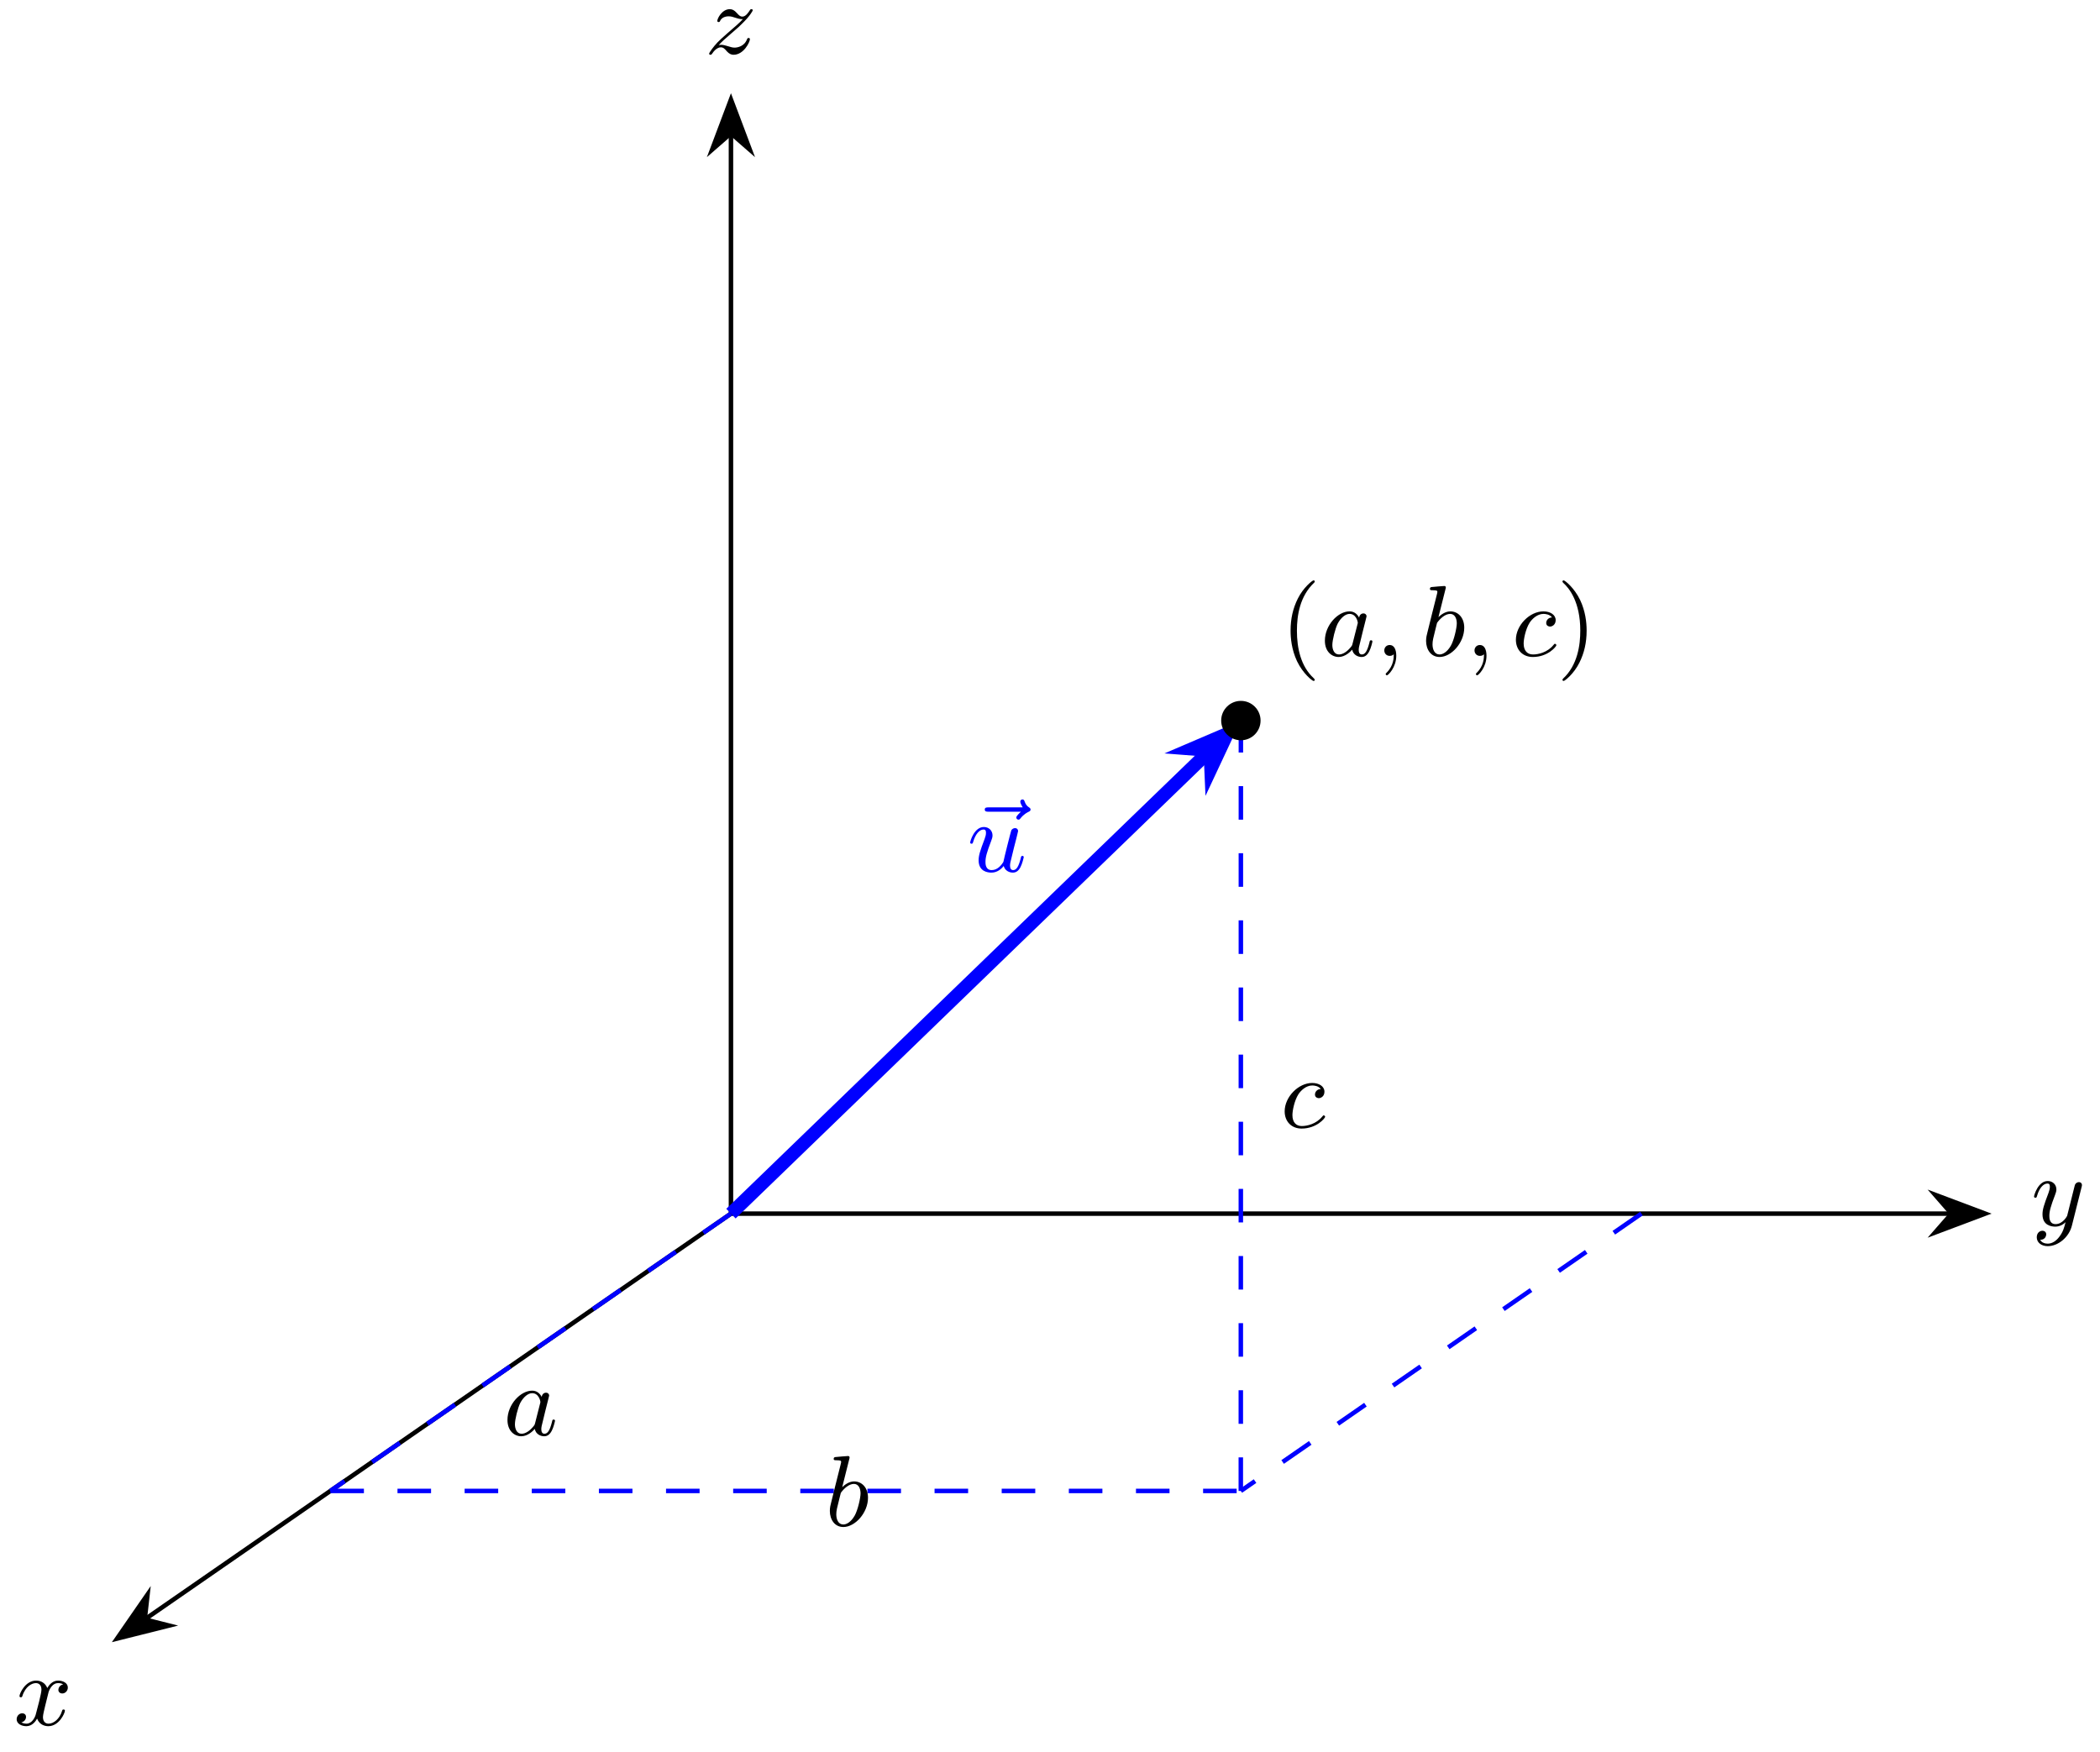
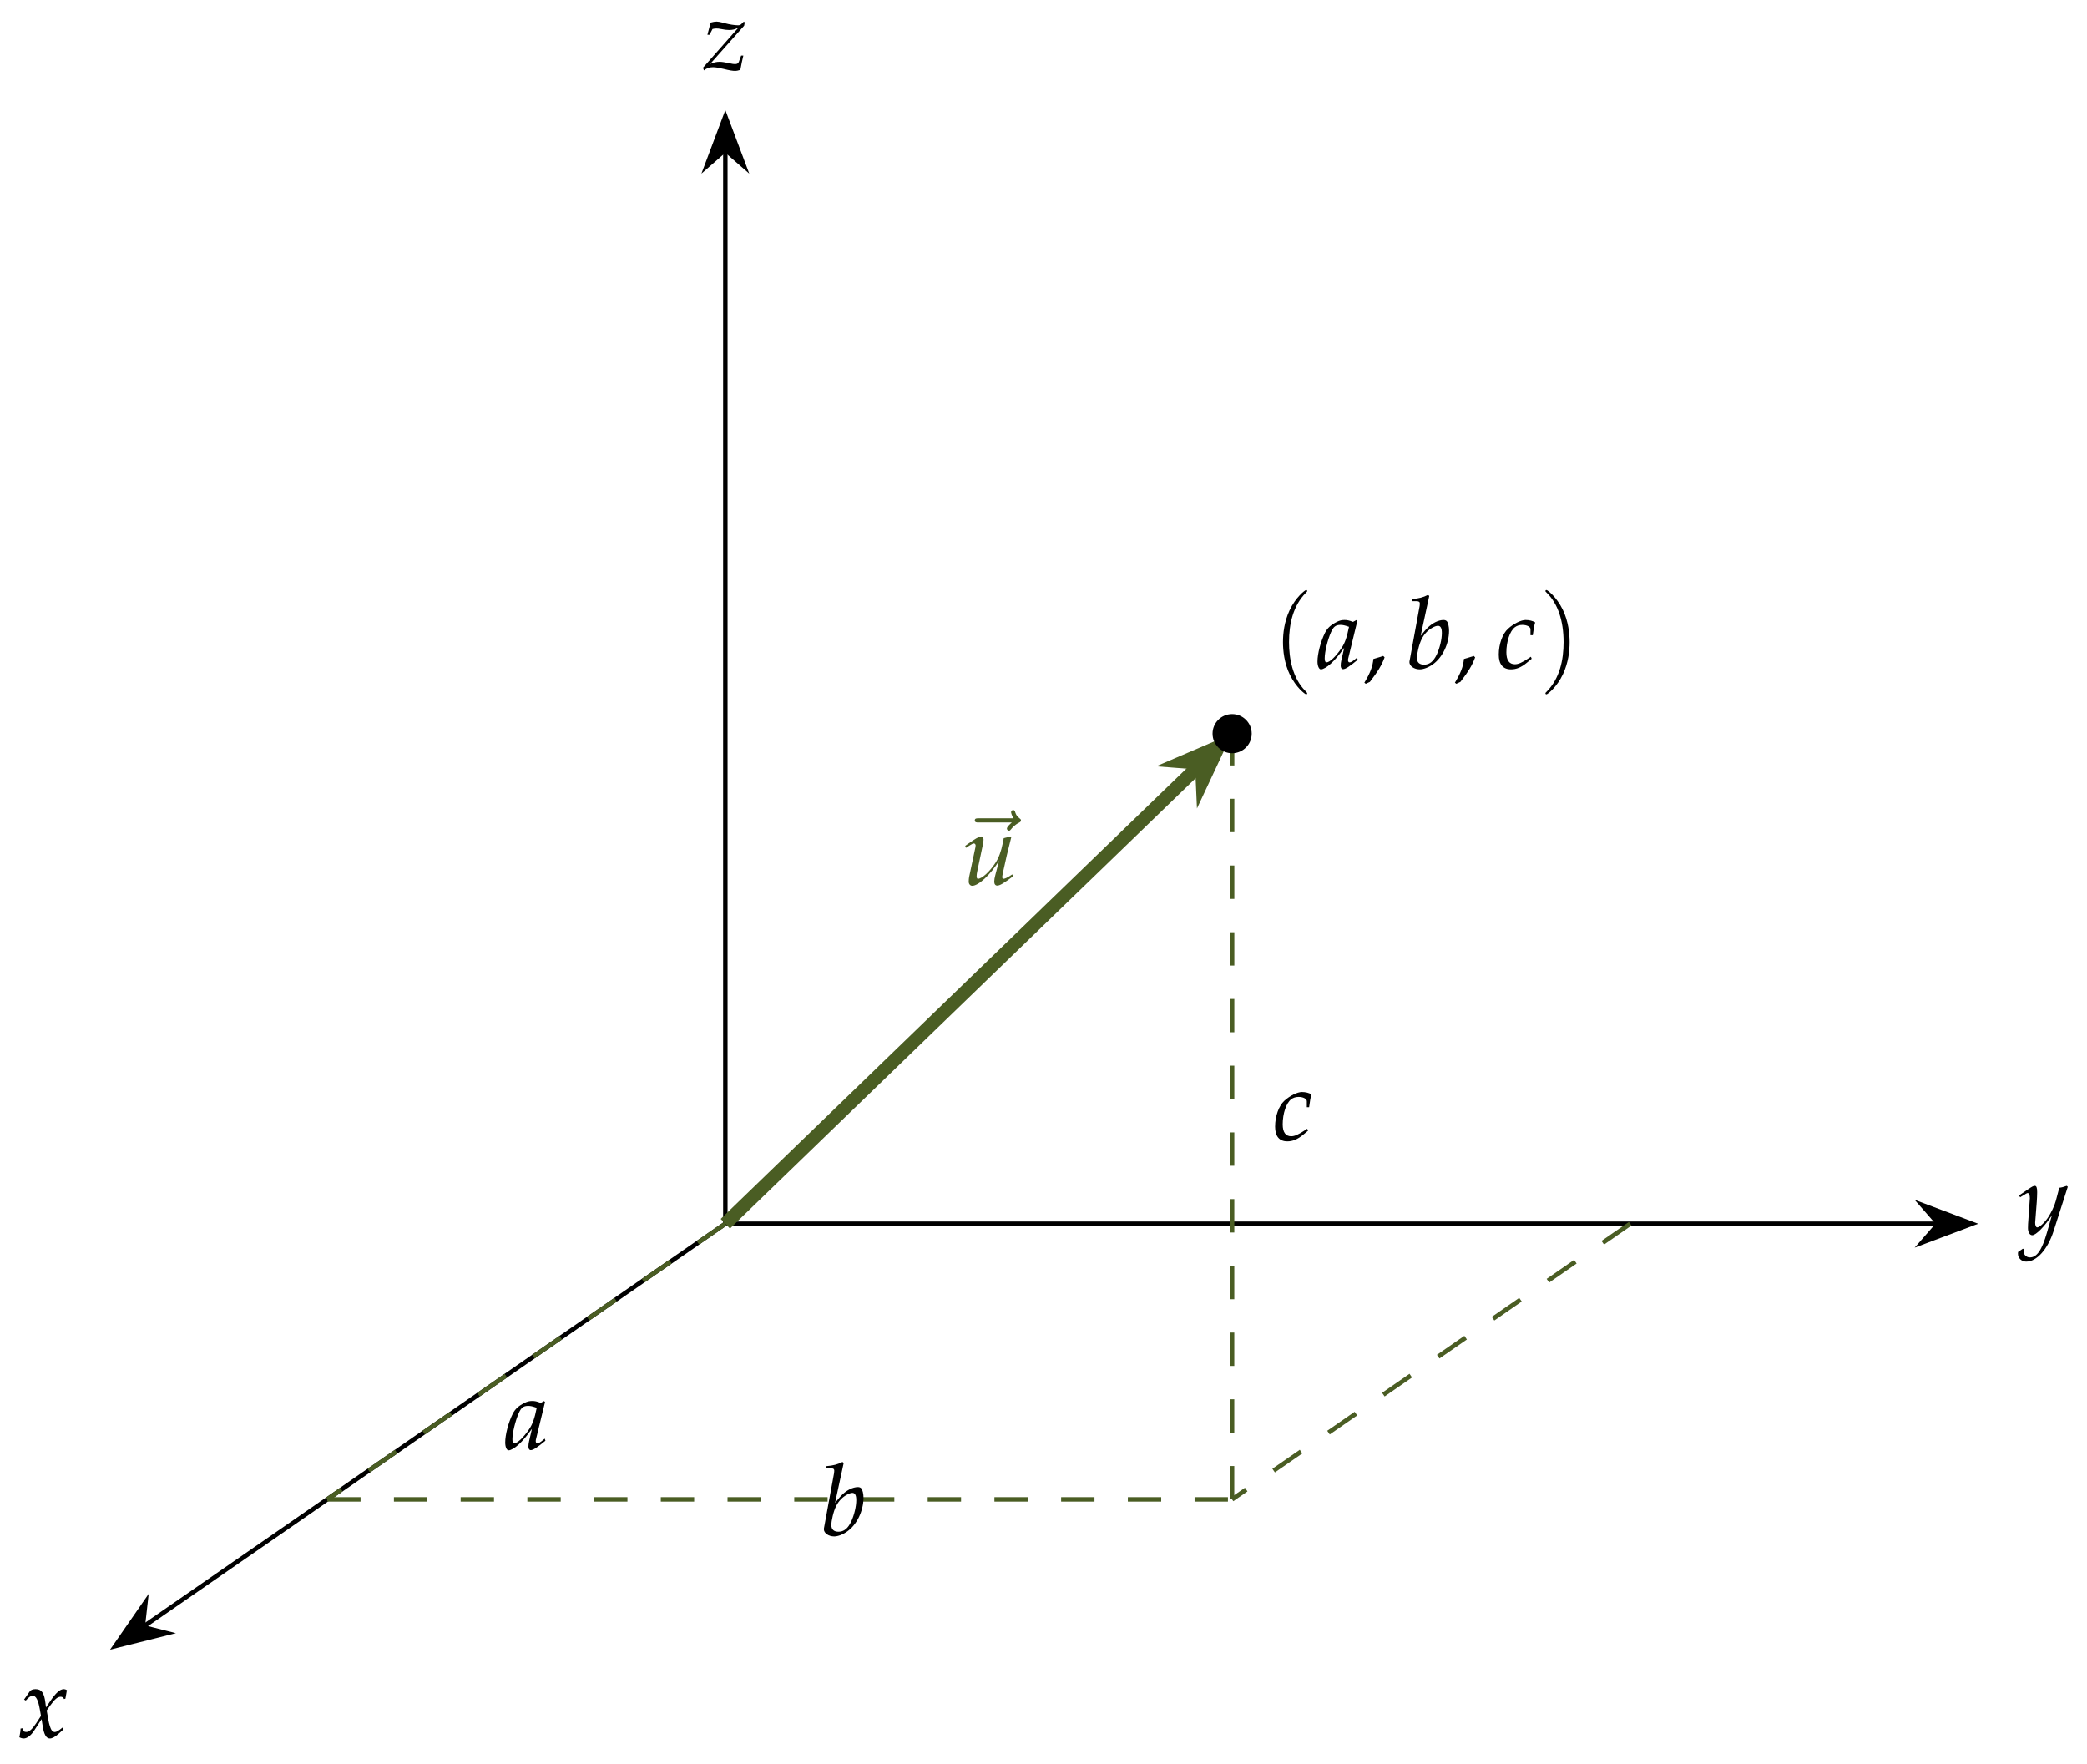
- <svg xmlns="http://www.w3.org/2000/svg" xmlns:xlink="http://www.w3.org/1999/xlink" version="1.1" width="187" height="156" viewBox="0 0 187 156">
+ <svg xmlns="http://www.w3.org/2000/svg" xmlns:xlink="http://www.w3.org/1999/xlink" version="1.1" width="187" height="158" viewBox="0 0 187 158">
  <defs>
-     <path id="font_1_6" d="M.492 .404C.455 .397 .444 .365 .444 .35 .444 .331 .458 .314 .483 .314 .511 .314 .538 .338 .538 .373 .538 .419 .488 .442 .441 .442 .381 .442 .346 .389 .334 .368 .315 .417 .271 .442 .223 .442 .116 .442 .058 .314 .058 .288 .058 .279 .065 .276 .072 .276 .081 .276 .084 .281 .086 .287 .117 .386 .183 .417 .221 .417 .25 .417 .276 .398 .276 .351 .276 .315 .233 .155 .22 .107 .212 .076 .182 .014 .127 .014 .107 .014 .086 .021 .076 .027 .103 .032 .123 .055 .123 .081 .123 .106 .104 .117 .085 .117 .056 .117 .03 .092 .03 .058 .03 .009 .084-.011 .126-.011 .184-.011 .218 .037 .233 .064 .258-.002 .317-.011 .344-.011 .452-.011 .509 .119 .509 .143 .509 .148 .506 .155 .496 .155 .485 .155 .484 .151 .479 .136 .457 .064 .399 .014 .347 .014 .318 .014 .291 .032 .291 .08 .291 .102 .305 .157 .314 .195 .318 .213 .345 .321 .347 .328 .359 .364 .389 .417 .44 .417 .458 .417 .477 .414 .492 .404Z" />
-     <path id="font_1_7" d="M.502 .385C.503 .39 .505 .396 .505 .402 .505 .415 .496 .431 .474 .431 .461 .431 .443 .423 .435 .404 .434 .4 .424 .359 .418 .337L.368 .137C.36 .108 .36 .106 .358 .097 .357 .093 .315 .014 .243 .014 .181 .014 .181 .077 .181 .096 .181 .141 .194 .19 .237 .302 .245 .325 .251 .339 .251 .358 .251 .407 .214 .442 .165 .442 .069 .442 .029 .3 .029 .288 .029 .279 .036 .276 .043 .276 .054 .276 .055 .282 .059 .295 .08 .369 .12 .417 .162 .417 .186 .417 .186 .398 .186 .384 .186 .367 .182 .349 .173 .325 .126 .201 .113 .159 .113 .111 .113 0 .203-.011 .24-.011 .289-.011 .324 .015 .342 .033 .329-.018 .318-.063 .279-.113 .249-.153 .209-.18 .165-.18 .137-.18 .104-.17 .09-.142 .143-.142 .15-.098 .15-.088 .15-.066 .134-.052 .112-.052 .088-.052 .056-.071 .056-.117 .056-.169 .102-.205 .165-.205 .267-.205 .376-.118 .405-.001L.502 .385Z" />
-     <path id="font_1_8" d="M.139 .085C.16 .11 .215 .16 .258 .196 .332 .259 .355 .281 .368 .295 .45 .374 .477 .425 .477 .431 .477 .432 .477 .442 .464 .442 .455 .442 .453 .439 .448 .431 .435 .411 .408 .368 .374 .368 .354 .368 .341 .379 .318 .405 .294 .431 .275 .442 .249 .442 .172 .442 .125 .35 .125 .325 .125 .322 .127 .314 .138 .314 .148 .314 .151 .32 .152 .323 .171 .371 .23 .371 .238 .371 .261 .371 .285 .364 .307 .356 .347 .343 .364 .343 .379 .343 .348 .308 .292 .26 .229 .206 .179 .163 .148 .133 .126 .111 .089 .072 .044 .011 .044 0 .044-.007 .049-.011 .057-.011 .066-.011 .068-.007 .073-.001 .112 .059 .149 .063 .16 .063 .185 .063 .199 .048 .221 .022 .244-.003 .266-.011 .286-.011 .389-.011 .449 .117 .449 .144 .449 .153 .442 .156 .435 .156 .425 .156 .423 .149 .421 .145 .394 .071 .323 .06 .297 .06 .278 .06 .258 .065 .228 .075 .208 .081 .184 .088 .163 .088 .153 .088 .143 .086 .139 .085Z" />
-     <path id="font_2_1" d="M.341-.238C.341-.233 .338-.23 .332-.223 .203-.105 .164 .075 .164 .25 .164 .405 .194 .593 .335 .727 .339 .731 .341 .734 .341 .739 .341 .746 .336 .75 .329 .75 .317 .75 .227 .678 .173 .569 .125 .473 .101 .37 .101 .251 .101 .179 .11 .065 .165-.053 .224-.176 .317-.249 .329-.249 .336-.249 .341-.245 .341-.238Z" />
-     <path id="font_1_2" d="M.382 .38C.363 .416 .332 .442 .287 .442 .171 .442 .042 .304 .042 .151 .042 .041 .112-.011 .179-.011 .244-.011 .297 .043 .313 .062 .324 .007 .374-.011 .406-.011 .435-.011 .46 .002 .482 .044 .5 .077 .514 .139 .514 .143 .514 .148 .511 .155 .501 .155 .489 .155 .488 .15 .484 .131 .462 .044 .44 .014 .409 .014 .384 .014 .378 .038 .378 .06 .378 .079 .383 .099 .392 .134L.417 .237C.424 .262 .442 .337 .446 .352 .45 .366 .456 .39 .456 .393 .456 .409 .443 .422 .425 .422 .412 .422 .387 .414 .382 .38M.317 .122C.312 .103 .312 .102 .296 .083 .26 .04 .219 .014 .182 .014 .133 .014 .116 .065 .116 .108 .116 .157 .145 .272 .169 .32 .201 .38 .247 .417 .287 .417 .354 .417 .369 .337 .369 .33 .369 .325 .367 .319 .366 .315L.317 .122Z" />
-     <path id="font_1_1" d="M.182 .016C.182-.017 .182-.099 .108-.17 .102-.176 .102-.177 .102-.181 .102-.188 .109-.193 .115-.193 .126-.193 .207-.115 .207 .002 .207 .064 .185 .108 .142 .108 .108 .108 .088 .082 .088 .054 .088 .026 .108 0 .142 0 .157 0 .172 .005 .182 .016Z" />
-     <path id="font_1_3" d="M.239 .66C.243 .674 .243 .676 .243 .68 .243 .689 .237 .694 .228 .694 .214 .694 .126 .686 .106 .684 .096 .683 .085 .682 .085 .665 .085 .652 .096 .652 .112 .652 .159 .652 .159 .645 .159 .636 .159 .63 .159 .628 .152 .601L.099 .39C.085 .334 .072 .283 .061 .236 .054 .211 .047 .181 .047 .149 .047 .063 .095-.011 .181-.011 .298-.011 .426 .13 .426 .28 .426 .382 .363 .442 .288 .442 .237 .442 .193 .407 .17 .385L.239 .66M.156 .328C.184 .368 .235 .417 .286 .417 .333 .417 .352 .37 .352 .323 .352 .278 .324 .154 .293 .101 .256 .037 .212 .014 .181 .014 .131 .014 .111 .064 .111 .115 .111 .15 .118 .177 .141 .268L.156 .328Z" />
-     <path id="font_1_4" d="M.402 .382C.364 .381 .344 .352 .344 .327 .344 .298 .37 .291 .382 .291 .402 .291 .438 .308 .438 .355 .438 .408 .385 .442 .316 .442 .18 .442 .043 .304 .043 .16 .043 .06 .11-.011 .211-.011 .361-.011 .445 .093 .445 .106 .445 .112 .438 .12 .431 .12 .426 .12 .425 .119 .416 .108 .356 .034 .265 .014 .213 .014 .157 .014 .12 .051 .12 .123 .12 .166 .139 .265 .179 .329 .202 .365 .254 .417 .317 .417 .336 .417 .378 .413 .402 .382Z" />
-     <path id="font_2_2" d="M.298 .251C.298 .333 .286 .443 .234 .554 .175 .677 .082 .75 .07 .75 .06 .75 .058 .742 .058 .739 .058 .734 .06 .731 .067 .724 .125 .672 .235 .536 .235 .251 .235 .108 .209-.091 .064-.226 .062-.229 .058-.233 .058-.238 .058-.241 .06-.249 .07-.249 .082-.249 .172-.177 .226-.068 .274 .028 .298 .131 .298 .251Z" />
-     <path id="font_1_9" d="M.542 .594C.54 .592 .496 .553 .496 .537 .496 .525 .506 .515 .518 .515 .528 .515 .533 .522 .537 .527 .548 .541 .571 .569 .616 .592 .628 .597 .638 .602 .638 .616 .638 .627 .628 .633 .623 .637 .608 .646 .591 .661 .58 .692 .576 .704 .572 .716 .557 .716 .548 .716 .536 .709 .536 .694 .536 .676 .556 .643 .56 .637H.22C.203 .637 .183 .637 .183 .616 .183 .594 .202 .594 .22 .594H.542Z" />
-     <path id="font_1_5" d="M.487 .326C.493 .352 .505 .398 .505 .402 .505 .415 .496 .431 .474 .431 .46 .431 .445 .422 .438 .41 .433 .4 .365 .129 .359 .096 .338 .06 .298 .014 .243 .014 .181 .014 .181 .077 .181 .096 .181 .141 .194 .19 .237 .302 .245 .325 .251 .339 .251 .358 .251 .407 .214 .442 .165 .442 .069 .442 .029 .3 .029 .288 .029 .279 .036 .276 .043 .276 .054 .276 .055 .282 .059 .295 .08 .367 .119 .417 .162 .417 .183 .417 .186 .402 .186 .384 .186 .367 .182 .349 .173 .325 .126 .201 .113 .159 .113 .111 .113 0 .203-.011 .24-.011 .297-.011 .338 .024 .362 .055 .381-.011 .447-.011 .453-.011 .482-.011 .507 .003 .528 .042 .546 .075 .561 .139 .561 .143 .561 .148 .558 .155 .548 .155 .536 .155 .535 .15 .531 .131 .511 .052 .49 .014 .456 .014 .432 .014 .425 .035 .425 .06 .425 .079 .43 .099 .439 .134L.464 .237 .487 .326Z" />
+     <path id="font_1_5" d="M.021 .088C.021 .068 .019 .055 .013 .023 .011 .011 .01 .008 .009 .001 .024-.007 .04-.011 .052-.011 .085-.011 .124 .018 .155 .065L.231 .182 .242 .113C.255 .028 .278-.011 .314-.011 .336-.011 .368 .006 .4 .035L.449 .079 .44 .098C.404 .068 .379 .053 .363 .053 .348 .053 .335 .063 .325 .083 .316 .102 .305 .139 .3 .168L.282 .269 .317 .318C.364 .383 .391 .406 .422 .406 .438 .406 .45 .398 .455 .383L.469 .387 .484 .472C.472 .479 .463 .482 .454 .482 .414 .482 .374 .446 .312 .354L.275 .299 .269 .347C.257 .446 .23 .482 .171 .482 .145 .482 .123 .474 .114 .461L.056 .378 .073 .368C.103 .402 .123 .416 .142 .416 .175 .416 .197 .375 .214 .277L.225 .215 .185 .153C.142 .086 .108 .054 .08 .054 .065 .054 .054 .058 .052 .063L.041 .091 .021 .088Z" />
+     <path id="font_1_6" d="M-.007-.179C-.008-.186-.008-.192-.008-.197-.008-.24 .029-.275 .074-.275 .18-.275 .29-.152 .349 .033L.49 .473 .479 .482C.45 .471 .427 .465 .405 .463L.37 .331C.358 .284 .323 .211 .29 .162 .255 .111 .206 .067 .184 .067 .172 .067 .163 .09 .164 .115L.165 .128 .18 .322C.182 .353 .184 .391 .184 .419 .184 .464 .177 .482 .16 .482 .147 .482 .133 .475 .085 .442L.003 .386 .014 .368 .064 .398 .068 .401C.078 .407 .085 .41 .089 .41 .103 .41 .111 .391 .111 .358 .111 .357 .111 .351 .11 .343L.093 .1 .092 .06C.092 .018 .11-.011 .135-.011 .172-.011 .256 .074 .331 .187L.282 .016C.231-.161 .181-.233 .111-.233 .076-.233 .049-.206 .049-.172 .049-.167 .05-.159 .051-.15L.041-.146-.007-.179Z" />
+     <path id="font_1_7" d="M-.001 .021 .008-.006C.037 .017 .064 .026 .099 .026 .124 .026 .152 .021 .204 .009 .264-.006 .295-.011 .322-.011 .334-.011 .343-.009 .372-.001 .383 .061 .391 .095 .402 .142H.38L.358 .082C.352 .064 .34 .057 .319 .057 .307 .057 .291 .059 .27 .064L.252 .068C.219 .075 .185 .08 .166 .08 .134 .08 .107 .074 .071 .059L.41 .441 .416 .473 .407 .482 .384 .459C.374 .449 .364 .445 .35 .445 .316 .445 .264 .453 .216 .466L.198 .471C.17 .478 .15 .482 .136 .482 .119 .482 .099 .479 .075 .472L.043 .35H.064L.094 .408C.111 .412 .12 .413 .133 .413 .147 .413 .158 .412 .178 .408 .212 .401 .238 .398 .259 .398 .295 .398 .319 .404 .352 .421L-.001 .021Z" />
+     <path id="font_2_1" d="M.331-.24C.331-.237 .331-.235 .314-.218 .189-.092 .157 .097 .157 .25 .157 .424 .195 .598 .318 .723 .331 .735 .331 .737 .331 .74 .331 .747 .327 .75 .321 .75 .311 .75 .221 .682 .162 .555 .111 .445 .099 .334 .099 .25 .099 .172 .11 .051 .165-.062 .225-.185 .311-.25 .321-.25 .327-.25 .331-.247 .331-.24Z" />
+     <path id="font_1_1" d="M.402 .472 .392 .481 .359 .463C.318 .478 .301 .482 .274 .482 .246 .482 .226 .477 .199 .464 .137 .433 .104 .403 .079 .354 .035 .265 .004 .145 .004 .067 .004 .023 .019-.011 .038-.011 .06-.011 .098 .011 .136 .045 .178 .083 .217 .128 .271 .204L.242 .077C.238 .06 .236 .042 .236 .026 .236 .004 .245-.009 .26-.009 .283-.009 .324 .017 .406 .085L.399 .106C.393 .101 .39 .099 .386 .095 .354 .068 .339 .059 .324 .059 .315 .059 .309 .068 .309 .082 .309 .087 .309 .09 .31 .093L.402 .472M.319 .414C.297 .305 .278 .253 .244 .201 .187 .117 .126 .059 .094 .059 .082 .059 .076 .072 .076 .099 .076 .163 .104 .28 .139 .36 .163 .415 .186 .433 .234 .433 .257 .433 .275 .429 .319 .414Z" />
+     <path id="font_3_1" d="M.204 .123C.177 .114 .159 .108 .106 .093 .099 .017 .074-.048 .016-.144L.03-.155 .071-.136C.152-.031 .19 .032 .218 .109L.204 .123Z" />
+     <path id="font_1_2" d="M.235 .722 .223 .733C.171 .707 .135 .698 .063 .691L.059 .67H.107C.131 .67 .141 .663 .141 .646 .141 .639 .14 .628 .139 .622L.038 .071C.037 .068 .037 .064 .037 .061 .037 .022 .085-.011 .14-.011 .177-.011 .228 .008 .271 .039 .367 .107 .433 .244 .433 .376 .433 .414 .424 .453 .412 .468 .405 .477 .392 .482 .377 .482 .353 .482 .323 .474 .295 .46 .244 .433 .211 .403 .149 .324L.235 .722M.322 .424C.348 .424 .361 .401 .361 .352 .361 .288 .34 .202 .31 .137 .277 .068 .237 .036 .183 .036 .137 .036 .112 .059 .112 .101 .112 .126 .116 .154 .125 .191 .144 .271 .168 .319 .208 .361 .241 .395 .293 .424 .322 .424Z" />
+     <path id="font_1_3" d="M.342 .33H.365C.373 .395 .38 .432 .389 .458 .365 .473 .33 .482 .293 .482 .248 .482 .174 .446 .118 .395 .063 .346 .025 .241 .025 .136 .025 .04 .067-.011 .147-.011 .201-.011 .249 .009 .304 .054L.354 .095 .346 .115 .331 .105C.259 .057 .221 .04 .186 .04 .13 .04 .101 .08 .101 .159 .101 .267 .136 .371 .185 .409 .206 .425 .23 .433 .261 .433 .306 .433 .342 .414 .342 .39V.33Z" />
+     <path id="font_2_2" d="M.289 .25C.289 .328 .278 .449 .223 .562 .163 .685 .077 .75 .067 .75 .061 .75 .057 .746 .057 .74 .057 .737 .057 .735 .076 .717 .174 .618 .231 .459 .231 .25 .231 .079 .194-.097 .07-.223 .057-.235 .057-.237 .057-.24 .057-.246 .061-.25 .067-.25 .077-.25 .167-.182 .226-.055 .277 .055 .289 .166 .289 .25Z" />
+     <path id="font_4_1" d="M.537 .595C.523 .582 .49 .554 .49 .536 .49 .526 .5 .516 .51 .516 .519 .516 .524 .523 .529 .529 .541 .544 .564 .572 .608 .594 .615 .598 .625 .603 .625 .615 .625 .625 .618 .63 .611 .635 .589 .65 .578 .668 .57 .692 .568 .701 .564 .714 .55 .714 .536 .714 .53 .701 .53 .693 .53 .688 .538 .656 .554 .635H.217C.2 .635 .182 .635 .182 .615 .182 .595 .2 .595 .217 .595H.537Z" />
+     <path id="font_1_4" d="M.333 .097C.326 .073 .322 .046 .322 .031 .322 .006 .333-.009 .352-.009 .378-.009 .414 .012 .512 .085L.502 .103 .476 .086C.452 .07 .426 .059 .415 .059 .407 .059 .402 .066 .402 .076 .402 .084 .404 .095 .407 .11L.408 .116C.431 .225 .462 .358 .492 .473L.485 .482 .417 .465 .407 .414C.392 .336 .367 .268 .336 .221 .277 .13 .199 .059 .159 .059 .151 .059 .146 .068 .146 .085 .146 .099 .148 .112 .153 .137L.21 .408C.213 .424 .215 .438 .215 .451 .215 .47 .206 .482 .192 .482 .172 .482 .134 .461 .06 .408L.032 .388 .039 .368 .071 .389C.099 .407 .11 .412 .119 .412 .128 .412 .136 .403 .136 .392 .136 .388 .135 .378 .134 .374L.071 .077C.069 .068 .067 .044 .067 .03 .067 .007 .082-.011 .102-.011 .165-.011 .286 .101 .37 .239L.333 .097Z" />
  </defs>
-   <path transform="matrix(1.00002,0,0,-1.00005,65.09001,108.0858)" stroke-width=".399" stroke-linecap="butt" stroke-miterlimit="10" stroke-linejoin="miter" fill="none" stroke="#000000" d="M0 0-52.118-36.081" />
-   <path transform="matrix(-.8221564,.5692085,.5691914,.8221811,14.62051,143.0269)" d="M5.102 0 .643 1.678 2.106 0 .643-1.678Z" />
-   <path transform="matrix(-.8221564,.5692085,.5691914,.8221811,14.62051,143.0269)" stroke-width=".399" stroke-linecap="butt" stroke-miterlimit="10" stroke-linejoin="miter" fill="none" stroke="#000000" d="M5.102 0 .643 1.678 2.106 0 .643-1.678Z" />
-   <use data-text="x" xlink:href="#font_1_6" transform="matrix(8.966579,0,0,-8.966848,1.215729,153.6351)" />
-   <path transform="matrix(1.00002,0,0,-1.00005,65.09001,108.0858)" stroke-width=".399" stroke-linecap="butt" stroke-miterlimit="10" stroke-linejoin="miter" fill="none" stroke="#000000" d="M0 0H108.591" />
-   <path transform="matrix(1.00002,0,0,-1.00005,171.677,108.0858)" d="M5.102 0 .643 1.678 2.106 0 .643-1.678Z" />
-   <path transform="matrix(1.00002,0,0,-1.00005,171.677,108.0858)" stroke-width=".399" stroke-linecap="butt" stroke-miterlimit="10" stroke-linejoin="miter" fill="none" stroke="#000000" d="M5.102 0 .643 1.678 2.106 0 .643-1.678Z" />
-   <use data-text="y" xlink:href="#font_1_7" transform="matrix(8.966579,0,0,-8.966848,180.8663,109.1449)" />
-   <path transform="matrix(1.00002,0,0,-1.00005,65.09001,108.0858)" stroke-width=".399" stroke-linecap="butt" stroke-miterlimit="10" stroke-linejoin="miter" fill="none" stroke="#000000" d="M0 0V96.118" />
-   <path transform="matrix(0,-1.00005,-1.00002,-0,65.09001,13.96924)" d="M5.102 0 .643 1.678 2.106 0 .643-1.678Z" />
-   <path transform="matrix(0,-1.00005,-1.00002,-0,65.09001,13.96924)" stroke-width=".399" stroke-linecap="butt" stroke-miterlimit="10" stroke-linejoin="miter" fill="none" stroke="#000000" d="M5.102 0 .643 1.678 2.106 0 .643-1.678Z" />
-   <use data-text="z" xlink:href="#font_1_8" transform="matrix(8.966579,0,0,-8.966848,62.75297,4.77964)" />
-   <path transform="matrix(1.00002,0,0,-1.00005,65.09001,108.0858)" stroke-width=".399" stroke-linecap="butt" stroke-dasharray="2.989,2.989" stroke-miterlimit="10" stroke-linejoin="miter" fill="none" stroke="#0000ff" d="M0 0-35.672-24.696" />
-   <path transform="matrix(1.00002,0,0,-1.00005,65.09001,108.0858)" stroke-width=".399" stroke-linecap="butt" stroke-dasharray="2.989,2.989" stroke-miterlimit="10" stroke-linejoin="miter" fill="none" stroke="#0000ff" d="M-35.672-24.696H45.4" />
-   <path transform="matrix(1.00002,0,0,-1.00005,65.09001,108.0858)" stroke-width=".399" stroke-linecap="butt" stroke-dasharray="2.989,2.989" stroke-miterlimit="10" stroke-linejoin="miter" fill="none" stroke="#0000ff" d="M81.073 0 45.4-24.696" />
-   <path transform="matrix(1.00002,0,0,-1.00005,65.09001,108.0858)" stroke-width=".399" stroke-linecap="butt" stroke-dasharray="2.989,2.989" stroke-miterlimit="10" stroke-linejoin="miter" fill="none" stroke="#0000ff" d="M45.4-24.696 45.407 43.91" />
-   <path transform="matrix(1.00002,0,0,-1.00005,65.09001,108.0858)" stroke-width="1.196" stroke-linecap="butt" stroke-miterlimit="10" stroke-linejoin="miter" fill="none" stroke="#0000ff" d="M0 0 42.445 41.046" />
-   <path transform="matrix(.7188544,-.6951648,-.695144,-.7188759,105.607,68.90325)" d="M5.168 0 1.854 1.262 2.971 0 1.854-1.262Z" fill="#0000ff" />
-   <path transform="matrix(.7188544,-.6951648,-.695144,-.7188759,105.607,68.90325)" stroke-width="1.148" stroke-linecap="butt" stroke-miterlimit="10" stroke-linejoin="miter" fill="none" stroke="#0000ff" d="M5.168 0 1.854 1.262 2.971 0 1.854-1.262Z" />
-   <path transform="matrix(1.00002,0,0,-1.00005,65.09001,108.0858)" d="M47.16 43.91C47.16 44.878 46.375 45.663 45.407 45.663 44.438 45.663 43.653 44.878 43.653 43.91 43.653 42.941 44.438 42.156 45.407 42.156 46.375 42.156 47.16 42.941 47.16 43.91ZM45.407 43.91" />
-   <use data-text="(" xlink:href="#font_2_1" transform="matrix(8.966579,0,0,-8.966848,114.017,58.41232)" />
-   <use data-text="a" xlink:href="#font_1_2" transform="matrix(8.966579,0,0,-8.966848,117.6011,58.41232)" />
-   <use data-text="," xlink:href="#font_1_1" transform="matrix(8.966579,0,0,-8.966848,122.4789,58.41232)" />
-   <use data-text="b" xlink:href="#font_1_3" transform="matrix(8.966579,0,0,-8.966848,126.5676,58.41232)" />
-   <use data-text="," xlink:href="#font_1_1" transform="matrix(8.966579,0,0,-8.966848,130.5129,58.41232)" />
-   <use data-text="c" xlink:href="#font_1_4" transform="matrix(8.966579,0,0,-8.966848,134.6017,58.41232)" />
-   <use data-text=")" xlink:href="#font_2_2" transform="matrix(8.966579,0,0,-8.966848,138.6135,58.41232)" />
-   <use data-text="⃗" xlink:href="#font_1_9" transform="matrix(8.966579,0,0,-8.966848,86.05043,77.61628)" fill="#0000ff" />
-   <use data-text="u" xlink:href="#font_1_5" transform="matrix(8.966579,0,0,-8.966848,86.13114,77.61628)" fill="#0000ff" />
-   <use data-text="a" xlink:href="#font_1_2" transform="matrix(8.966579,0,0,-8.966848,44.81261,127.8148)" />
-   <use data-text="b" xlink:href="#font_1_3" transform="matrix(8.966579,0,0,-8.966848,73.47418,135.8962)" />
-   <use data-text="c" xlink:href="#font_1_4" transform="matrix(8.966579,0,0,-8.966848,114.011,100.4114)" />
+   <path transform="matrix(1.00006,0,0,-1.00003,64.99194,109.6449)" stroke-width=".399" stroke-linecap="butt" stroke-miterlimit="10" stroke-linejoin="miter" fill="none" stroke="#000000" d="M0 0-52.118-36.081" />
+   <path transform="matrix(-.8221893,.5691971,.5692142,.8221647,14.52042,144.5854)" d="M5.102 0 .643 1.678 2.106 0 .643-1.678Z" />
+   <path transform="matrix(-.8221893,.5691971,.5692142,.8221647,14.52042,144.5854)" stroke-width=".399" stroke-linecap="butt" stroke-miterlimit="10" stroke-linejoin="miter" fill="none" stroke="#000000" d="M5.102 0 .643 1.678 2.106 0 .643-1.678Z" />
+   <use data-text="x" xlink:href="#font_1_5" transform="matrix(8.966938,0,0,-8.966669,1.654144,155.6673)" />
+   <path transform="matrix(1.00006,0,0,-1.00003,64.99194,109.6449)" stroke-width=".399" stroke-linecap="butt" stroke-miterlimit="10" stroke-linejoin="miter" fill="none" stroke="#000000" d="M0 0H108.591" />
+   <path transform="matrix(1.00006,0,0,-1.00003,171.5831,109.6449)" d="M5.102 0 .643 1.678 2.106 0 .643-1.678Z" />
+   <path transform="matrix(1.00006,0,0,-1.00003,171.5831,109.6449)" stroke-width=".399" stroke-linecap="butt" stroke-miterlimit="10" stroke-linejoin="miter" fill="none" stroke="#000000" d="M5.102 0 .643 1.678 2.106 0 .643-1.678Z" />
+   <use data-text="y" xlink:href="#font_1_6" transform="matrix(8.966938,0,0,-8.966669,180.8849,110.5729)" />
+   <path transform="matrix(1.00006,0,0,-1.00003,64.99194,109.6449)" stroke-width=".399" stroke-linecap="butt" stroke-miterlimit="10" stroke-linejoin="miter" fill="none" stroke="#000000" d="M0 0V96.118" />
+   <path transform="matrix(0,-1.00003,-1.00006,-0,64.99194,15.53022)" d="M5.102 0 .643 1.678 2.106 0 .643-1.678Z" />
+   <path transform="matrix(0,-1.00003,-1.00006,-0,64.99194,15.53022)" stroke-width=".399" stroke-linecap="butt" stroke-miterlimit="10" stroke-linejoin="miter" fill="none" stroke="#000000" d="M5.102 0 .643 1.678 2.106 0 .643-1.678Z" />
+   <use data-text="z" xlink:href="#font_1_7" transform="matrix(8.966938,0,0,-8.966669,63.00082,6.255806)" />
+   <path transform="matrix(1.00006,0,0,-1.00003,64.99194,109.6449)" stroke-width=".399" stroke-linecap="butt" stroke-dasharray="2.989,2.989" stroke-miterlimit="10" stroke-linejoin="miter" fill="none" stroke="#4a5d23" d="M0 0-35.672-24.696" />
+   <path transform="matrix(1.00006,0,0,-1.00003,64.99194,109.6449)" stroke-width=".399" stroke-linecap="butt" stroke-dasharray="2.989,2.989" stroke-miterlimit="10" stroke-linejoin="miter" fill="none" stroke="#4a5d23" d="M-35.672-24.696H45.4" />
+   <path transform="matrix(1.00006,0,0,-1.00003,64.99194,109.6449)" stroke-width=".399" stroke-linecap="butt" stroke-dasharray="2.989,2.989" stroke-miterlimit="10" stroke-linejoin="miter" fill="none" stroke="#4a5d23" d="M81.073 0 45.4-24.696" />
+   <path transform="matrix(1.00006,0,0,-1.00003,64.99194,109.6449)" stroke-width=".399" stroke-linecap="butt" stroke-dasharray="2.989,2.989" stroke-miterlimit="10" stroke-linejoin="miter" fill="none" stroke="#4a5d23" d="M45.4-24.696 45.407 43.91" />
+   <path transform="matrix(1.00006,0,0,-1.00003,64.99194,109.6449)" stroke-width="1.196" stroke-linecap="butt" stroke-miterlimit="10" stroke-linejoin="miter" fill="none" stroke="#4a5d23" d="M0 0 42.445 41.046" />
+   <path transform="matrix(.7188831,-.6951509,-.6951717,-.7188616,105.5106,70.46314)" d="M5.168 0 1.854 1.262 2.971 0 1.854-1.262Z" fill="#4a5d23" />
+   <path transform="matrix(.7188831,-.6951509,-.6951717,-.7188616,105.5106,70.46314)" stroke-width="1.148" stroke-linecap="butt" stroke-miterlimit="10" stroke-linejoin="miter" fill="none" stroke="#4a5d23" d="M5.168 0 1.854 1.262 2.971 0 1.854-1.262Z" />
+   <path transform="matrix(1.00006,0,0,-1.00003,64.99194,109.6449)" d="M47.16 43.91C47.16 44.878 46.375 45.663 45.407 45.663 44.438 45.663 43.653 44.878 43.653 43.91 43.653 42.941 44.438 42.156 45.407 42.156 46.375 42.156 47.16 42.941 47.16 43.91ZM45.407 43.91" />
+   <use data-text="(" xlink:href="#font_2_1" transform="matrix(9.34356,0,0,-9.343281,114.0329,59.87342)" />
+   <use data-text="a" xlink:href="#font_1_1" transform="matrix(8.966938,0,0,-8.966669,118.0141,59.87342)" />
+   <use data-text="," xlink:href="#font_3_1" transform="matrix(8.966938,0,0,-8.966669,122.1074,59.87342)" />
+   <use data-text="b" xlink:href="#font_1_2" transform="matrix(8.966938,0,0,-8.966669,125.9566,59.87342)" />
+   <use data-text="," xlink:href="#font_3_1" transform="matrix(8.966938,0,0,-8.966669,130.2199,59.87342)" />
+   <use data-text="c" xlink:href="#font_1_3" transform="matrix(8.966938,0,0,-8.966669,134.0681,59.87342)" />
+   <use data-text=")" xlink:href="#font_2_2" transform="matrix(9.34356,0,0,-9.343281,137.9413,59.87342)" />
+   <use data-text="⃗" xlink:href="#font_4_1" transform="matrix(9.34356,0,0,-9.343281,85.64218,79.25299)" fill="#4a5d23" />
+   <use data-text="u" xlink:href="#font_1_4" transform="matrix(8.966938,0,0,-8.966669,86.19821,79.267)" fill="#4a5d23" />
+   <use data-text="a" xlink:href="#font_1_1" transform="matrix(8.966938,0,0,-8.966669,45.23174,129.8485)" />
+   <use data-text="b" xlink:href="#font_1_2" transform="matrix(8.966938,0,0,-8.966669,73.48845,137.5627)" />
+   <use data-text="c" xlink:href="#font_1_3" transform="matrix(8.966938,0,0,-8.966669,114.0269,102.1657)" />
</svg>
